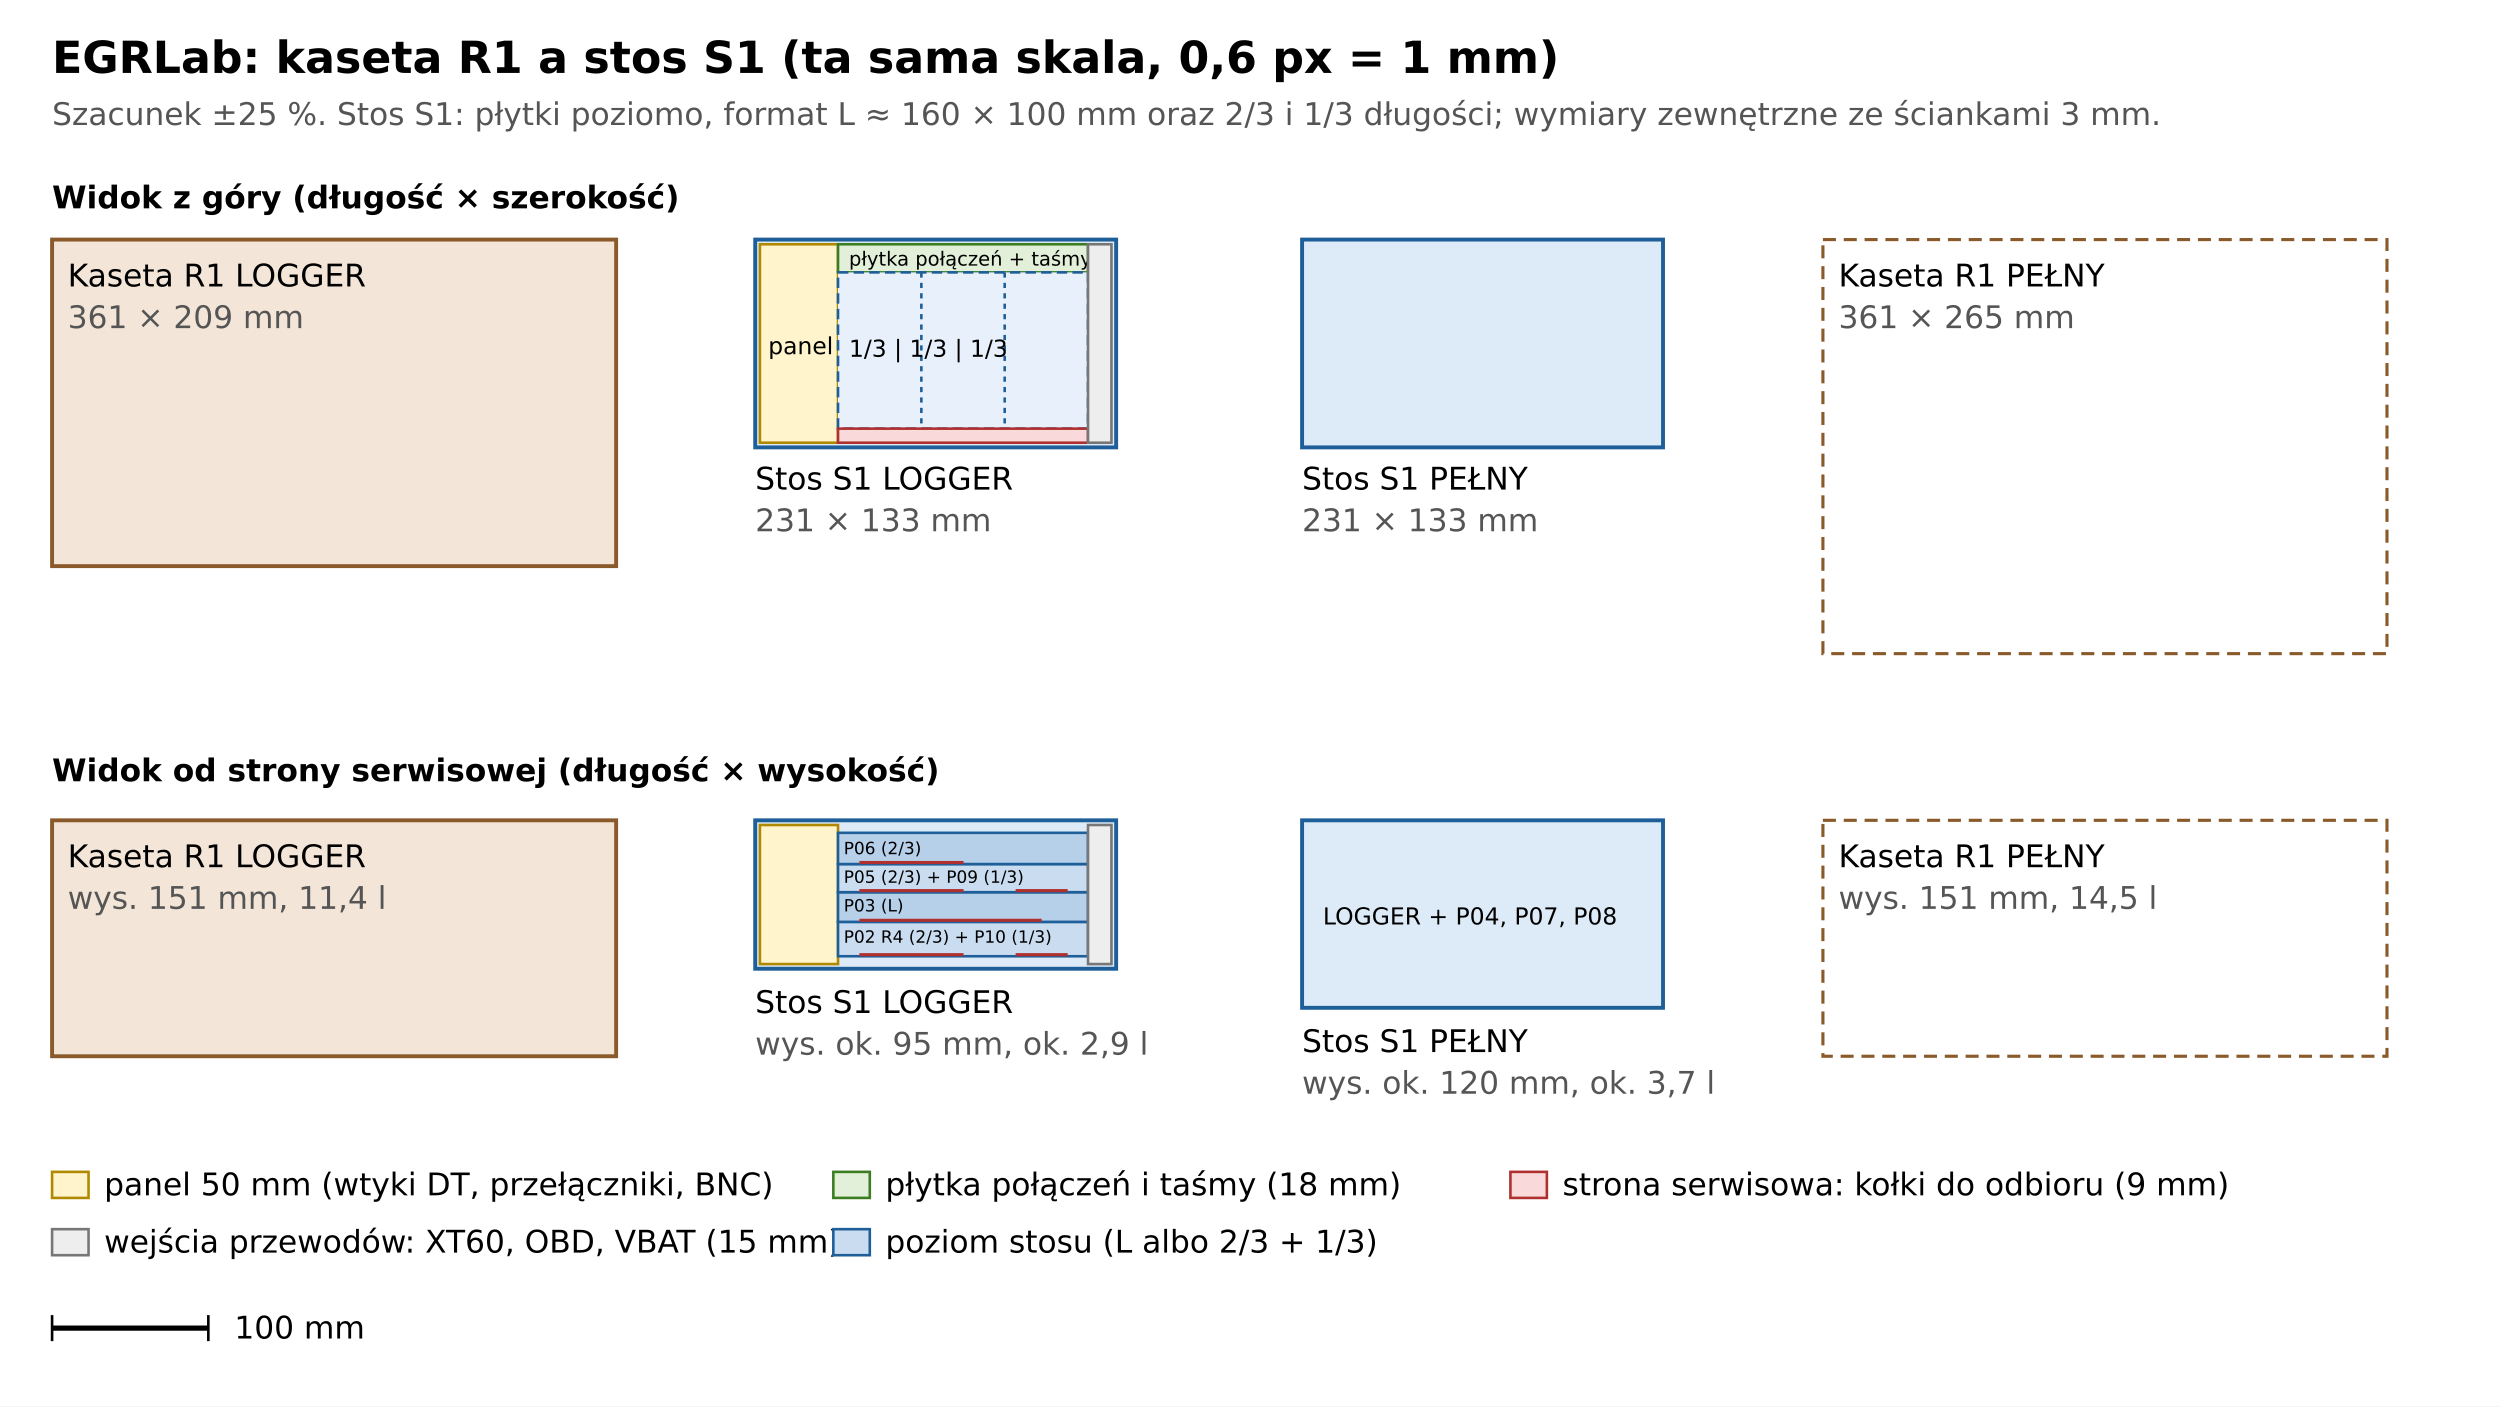
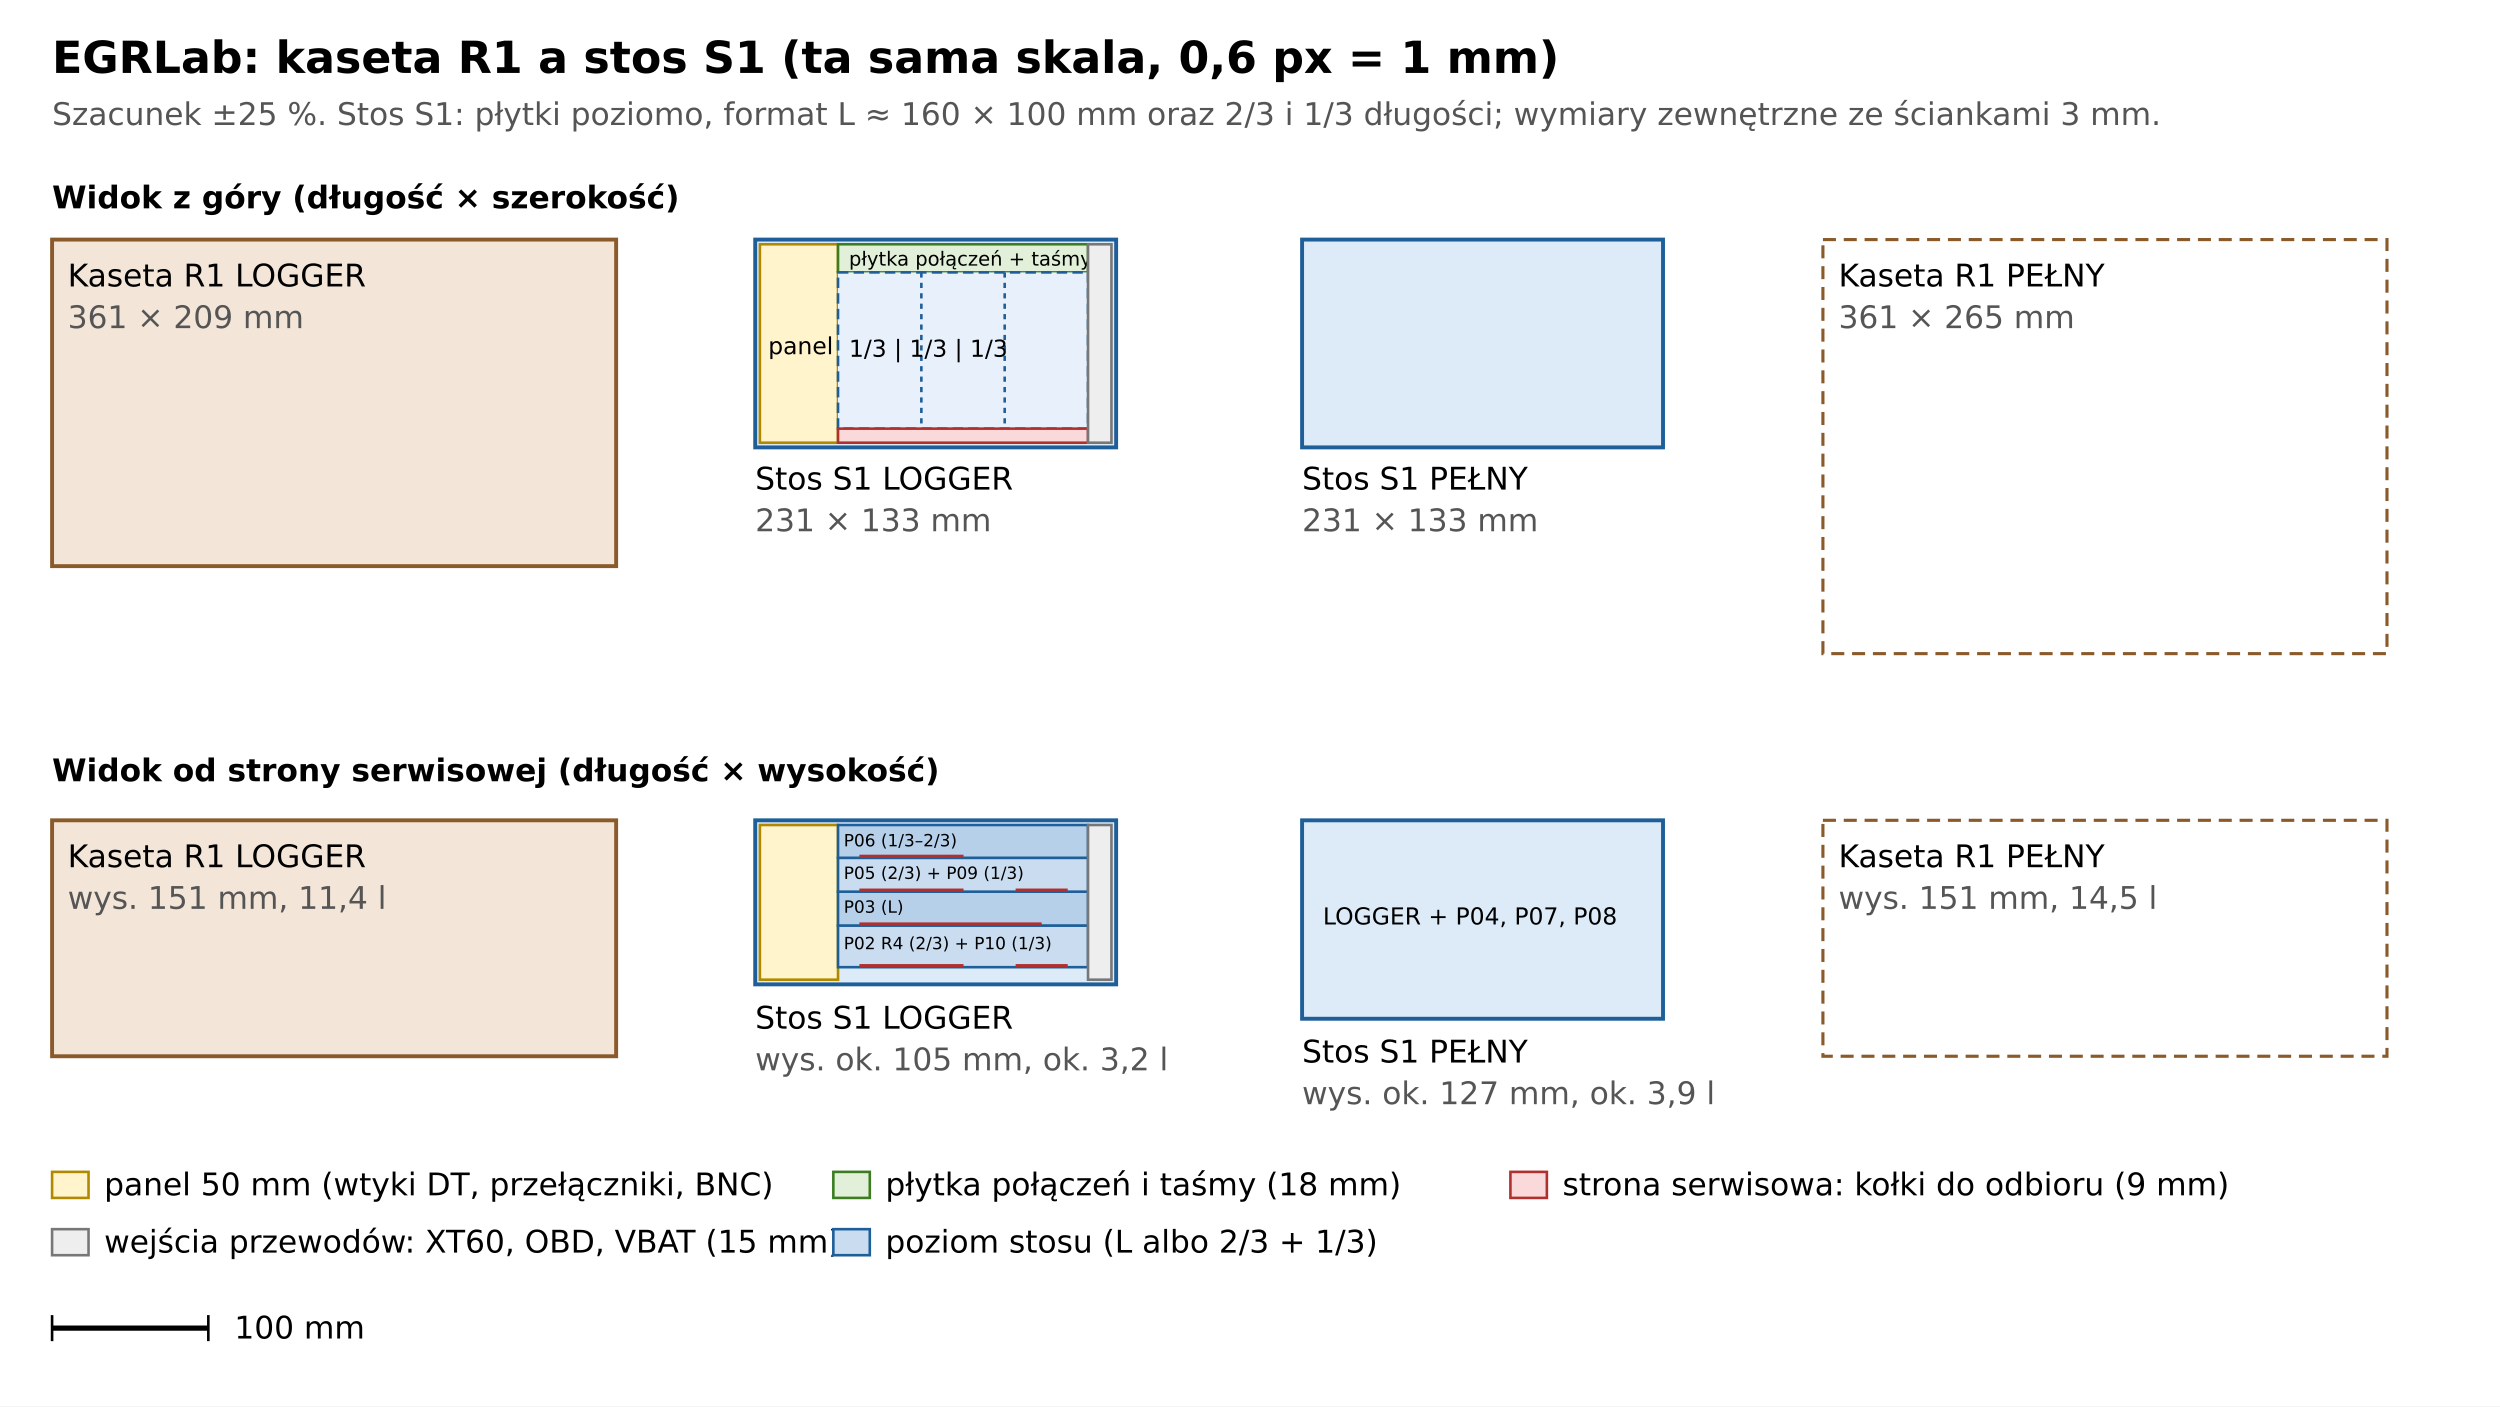
<svg xmlns="http://www.w3.org/2000/svg" width="960" height="540" viewBox="0 0 960 540" font-family="DejaVu Sans, Arial, sans-serif" font-size="12">
  <rect width="960" height="540" fill="#ffffff" />
  <text x="20" y="28" font-size="17" font-weight="bold">EGRLab: kaseta R1 a stos S1 (ta sama skala, 0,6 px = 1 mm)</text>
  <text x="20" y="48" fill="#555">Szacunek ±25 %. Stos S1: płytki poziomo, format L ≈ 160 × 100 mm oraz 2/3 i 1/3 długości; wymiary zewnętrzne ze ściankami 3 mm.</text>
  <text x="20" y="80" font-weight="bold">Widok z góry (długość × szerokość)</text>
  <rect x="20" y="92" width="216.6" height="125.4" fill="#f3e6d8" stroke="#8a5a2b" stroke-width="1.5" />
  <text x="26" y="110">Kaseta R1 LOGGER</text>
  <text x="26" y="126" fill="#555">361 × 209 mm</text>
  <g transform="translate(290,92)">
    <rect x="0" y="0" width="138.6" height="79.8" fill="#dcebf7" stroke="#1f5f99" stroke-width="1.5" />
    <rect x="1.8" y="1.8" width="30" height="76.2" fill="#fff4cc" stroke="#b08900" />
    <text x="5" y="44" font-size="9">panel</text>
    <rect x="31.8" y="1.8" width="96" height="10.8" fill="#e2f0d9" stroke="#3c7d22" />
    <text x="36" y="10" font-size="7.5">płytka połączeń + taśmy</text>
    <rect x="31.8" y="12.6" width="96" height="60" fill="#e8f1fb" stroke="#1f5f99" stroke-dasharray="4 2" />
    <line x1="63.8" y1="12.6" x2="63.8" y2="72.6" stroke="#1f5f99" stroke-dasharray="2 2" />
    <line x1="95.8" y1="12.6" x2="95.8" y2="72.6" stroke="#1f5f99" stroke-dasharray="2 2" />
    <text x="36" y="45" font-size="9">1/3 | 1/3 | 1/3</text>
    <rect x="31.8" y="72.6" width="96" height="5.4" fill="#f9d9d9" stroke="#b03030" />
    <rect x="127.8" y="1.8" width="9" height="76.2" fill="#eeeeee" stroke="#777" />
    <text x="0" y="96">Stos S1 LOGGER</text>
    <text x="0" y="112" fill="#555">231 × 133 mm</text>
  </g>
  <g transform="translate(500,92)">
    <rect x="0" y="0" width="138.6" height="79.8" fill="#dcebf7" stroke="#1f5f99" stroke-width="1.5" />
    <text x="0" y="96">Stos S1 PEŁNY</text>
    <text x="0" y="112" fill="#555">231 × 133 mm</text>
  </g>
  <rect x="700" y="92" width="216.6" height="159" fill="none" stroke="#8a5a2b" stroke-width="1.2" stroke-dasharray="5 3" />
  <text x="706" y="110">Kaseta R1 PEŁNY</text>
  <text x="706" y="126" fill="#555">361 × 265 mm</text>
  <text x="20" y="300" font-weight="bold">Widok od strony serwisowej (długość × wysokość)</text>
  <rect x="20" y="315" width="216.6" height="90.6" fill="#f3e6d8" stroke="#8a5a2b" stroke-width="1.5" />
  <text x="26" y="333">Kaseta R1 LOGGER</text>
  <text x="26" y="349" fill="#555">wys. 151 mm, 11,4 l</text>
  <g transform="translate(290,315)">
-     <rect x="0" y="0" width="138.6" height="57" fill="#dcebf7" stroke="#1f5f99" stroke-width="1.5" />
-     <rect x="1.8" y="1.8" width="30" height="53.4" fill="#fff4cc" stroke="#b08900" />
-     <rect x="31.8" y="39" width="96" height="13.2" fill="#c9dcf0" stroke="#1f5f99" />
-     <text x="34" y="47" font-size="6.5">P02 R4 (2/3) + P10 (1/3)</text>
-     <rect x="31.8" y="27.6" width="96" height="11.4" fill="#b7d0ea" stroke="#1f5f99" />
-     <text x="34" y="35" font-size="6.5">P03 (L)</text>
-     <rect x="31.8" y="16.8" width="96" height="10.8" fill="#c9dcf0" stroke="#1f5f99" />
-     <text x="34" y="24" font-size="6.5">P05 (2/3) + P09 (1/3)</text>
-     <rect x="31.8" y="4.8" width="96" height="12" fill="#b7d0ea" stroke="#1f5f99" />
-     <text x="34" y="13" font-size="6.5">P06 (2/3)</text>
+     <rect x="0" y="0" width="138.6" height="63" fill="#dcebf7" stroke="#1f5f99" stroke-width="1.5" />
+     <rect x="1.8" y="1.8" width="30" height="59.4" fill="#fff4cc" stroke="#b08900" />
+     <rect x="31.8" y="40.4" width="96" height="16" fill="#c9dcf0" stroke="#1f5f99" />
+     <text x="34" y="49.5" font-size="6.5">P02 R4 (2/3) + P10 (1/3)</text>
+     <rect x="31.8" y="27.4" width="96" height="13" fill="#b7d0ea" stroke="#1f5f99" />
+     <text x="34" y="35.5" font-size="6.5">P03 (L)</text>
+     <rect x="31.8" y="14.4" width="96" height="13" fill="#c9dcf0" stroke="#1f5f99" />
+     <text x="34" y="22.5" font-size="6.5">P05 (2/3) + P09 (1/3)</text>
+     <rect x="31.8" y="1.8" width="96" height="12.6" fill="#b7d0ea" stroke="#1f5f99" />
+     <text x="34" y="10" font-size="6.5">P06 (1/3–2/3)</text>
    <g fill="#b03030">
-       <rect x="40" y="51" width="40" height="1.2" />
-       <rect x="100" y="51" width="20" height="1.2" />
-       <rect x="40" y="37.8" width="70" height="1.2" />
-       <rect x="40" y="26.4" width="40" height="1.2" />
-       <rect x="100" y="26.4" width="20" height="1.2" />
-       <rect x="40" y="15.6" width="40" height="1.2" />
+       <rect x="40" y="55.2" width="40" height="1.2" />
+       <rect x="100" y="55.2" width="20" height="1.2" />
+       <rect x="40" y="39.2" width="70" height="1.2" />
+       <rect x="40" y="26.2" width="40" height="1.2" />
+       <rect x="100" y="26.2" width="20" height="1.2" />
+       <rect x="40" y="13.2" width="40" height="1.2" />
    </g>
-     <rect x="127.8" y="1.8" width="9" height="53.4" fill="#eeeeee" stroke="#777" />
-     <text x="0" y="74">Stos S1 LOGGER</text>
-     <text x="0" y="90" fill="#555">wys. ok. 95 mm, ok. 2,9 l</text>
+     <rect x="127.8" y="1.8" width="9" height="59.4" fill="#eeeeee" stroke="#777" />
+     <text x="0" y="80">Stos S1 LOGGER</text>
+     <text x="0" y="96" fill="#555">wys. ok. 105 mm, ok. 3,2 l</text>
  </g>
  <g transform="translate(500,315)">
-     <rect x="0" y="0" width="138.6" height="72" fill="#dcebf7" stroke="#1f5f99" stroke-width="1.5" />
+     <rect x="0" y="0" width="138.6" height="76.2" fill="#dcebf7" stroke="#1f5f99" stroke-width="1.5" />
    <text x="8" y="40" font-size="9">LOGGER + P04, P07, P08</text>
-     <text x="0" y="89">Stos S1 PEŁNY</text>
-     <text x="0" y="105" fill="#555">wys. ok. 120 mm, ok. 3,7 l</text>
+     <text x="0" y="93">Stos S1 PEŁNY</text>
+     <text x="0" y="109" fill="#555">wys. ok. 127 mm, ok. 3,9 l</text>
  </g>
  <rect x="700" y="315" width="216.6" height="90.6" fill="none" stroke="#8a5a2b" stroke-width="1.2" stroke-dasharray="5 3" />
  <text x="706" y="333">Kaseta R1 PEŁNY</text>
  <text x="706" y="349" fill="#555">wys. 151 mm, 14,5 l</text>
  <g transform="translate(20,450)">
    <rect x="0" y="0" width="14" height="10" fill="#fff4cc" stroke="#b08900" />
    <text x="20" y="9">panel 50 mm (wtyki DT, przełączniki, BNC)</text>
    <rect x="300" y="0" width="14" height="10" fill="#e2f0d9" stroke="#3c7d22" />
    <text x="320" y="9">płytka połączeń i taśmy (18 mm)</text>
    <rect x="560" y="0" width="14" height="10" fill="#f9d9d9" stroke="#b03030" />
    <text x="580" y="9">strona serwisowa: kołki do odbioru (9 mm)</text>
    <rect x="0" y="22" width="14" height="10" fill="#eeeeee" stroke="#777" />
    <text x="20" y="31">wejścia przewodów: XT60, OBD, VBAT (15 mm)</text>
    <rect x="300" y="22" width="14" height="10" fill="#c9dcf0" stroke="#1f5f99" />
    <text x="320" y="31">poziom stosu (L albo 2/3 + 1/3)</text>
    <line x1="0" y1="60" x2="60" y2="60" stroke="#000" stroke-width="2" />
    <line x1="0" y1="55" x2="0" y2="65" stroke="#000" />
    <line x1="60" y1="55" x2="60" y2="65" stroke="#000" />
    <text x="70" y="64">100 mm</text>
  </g>
</svg>
